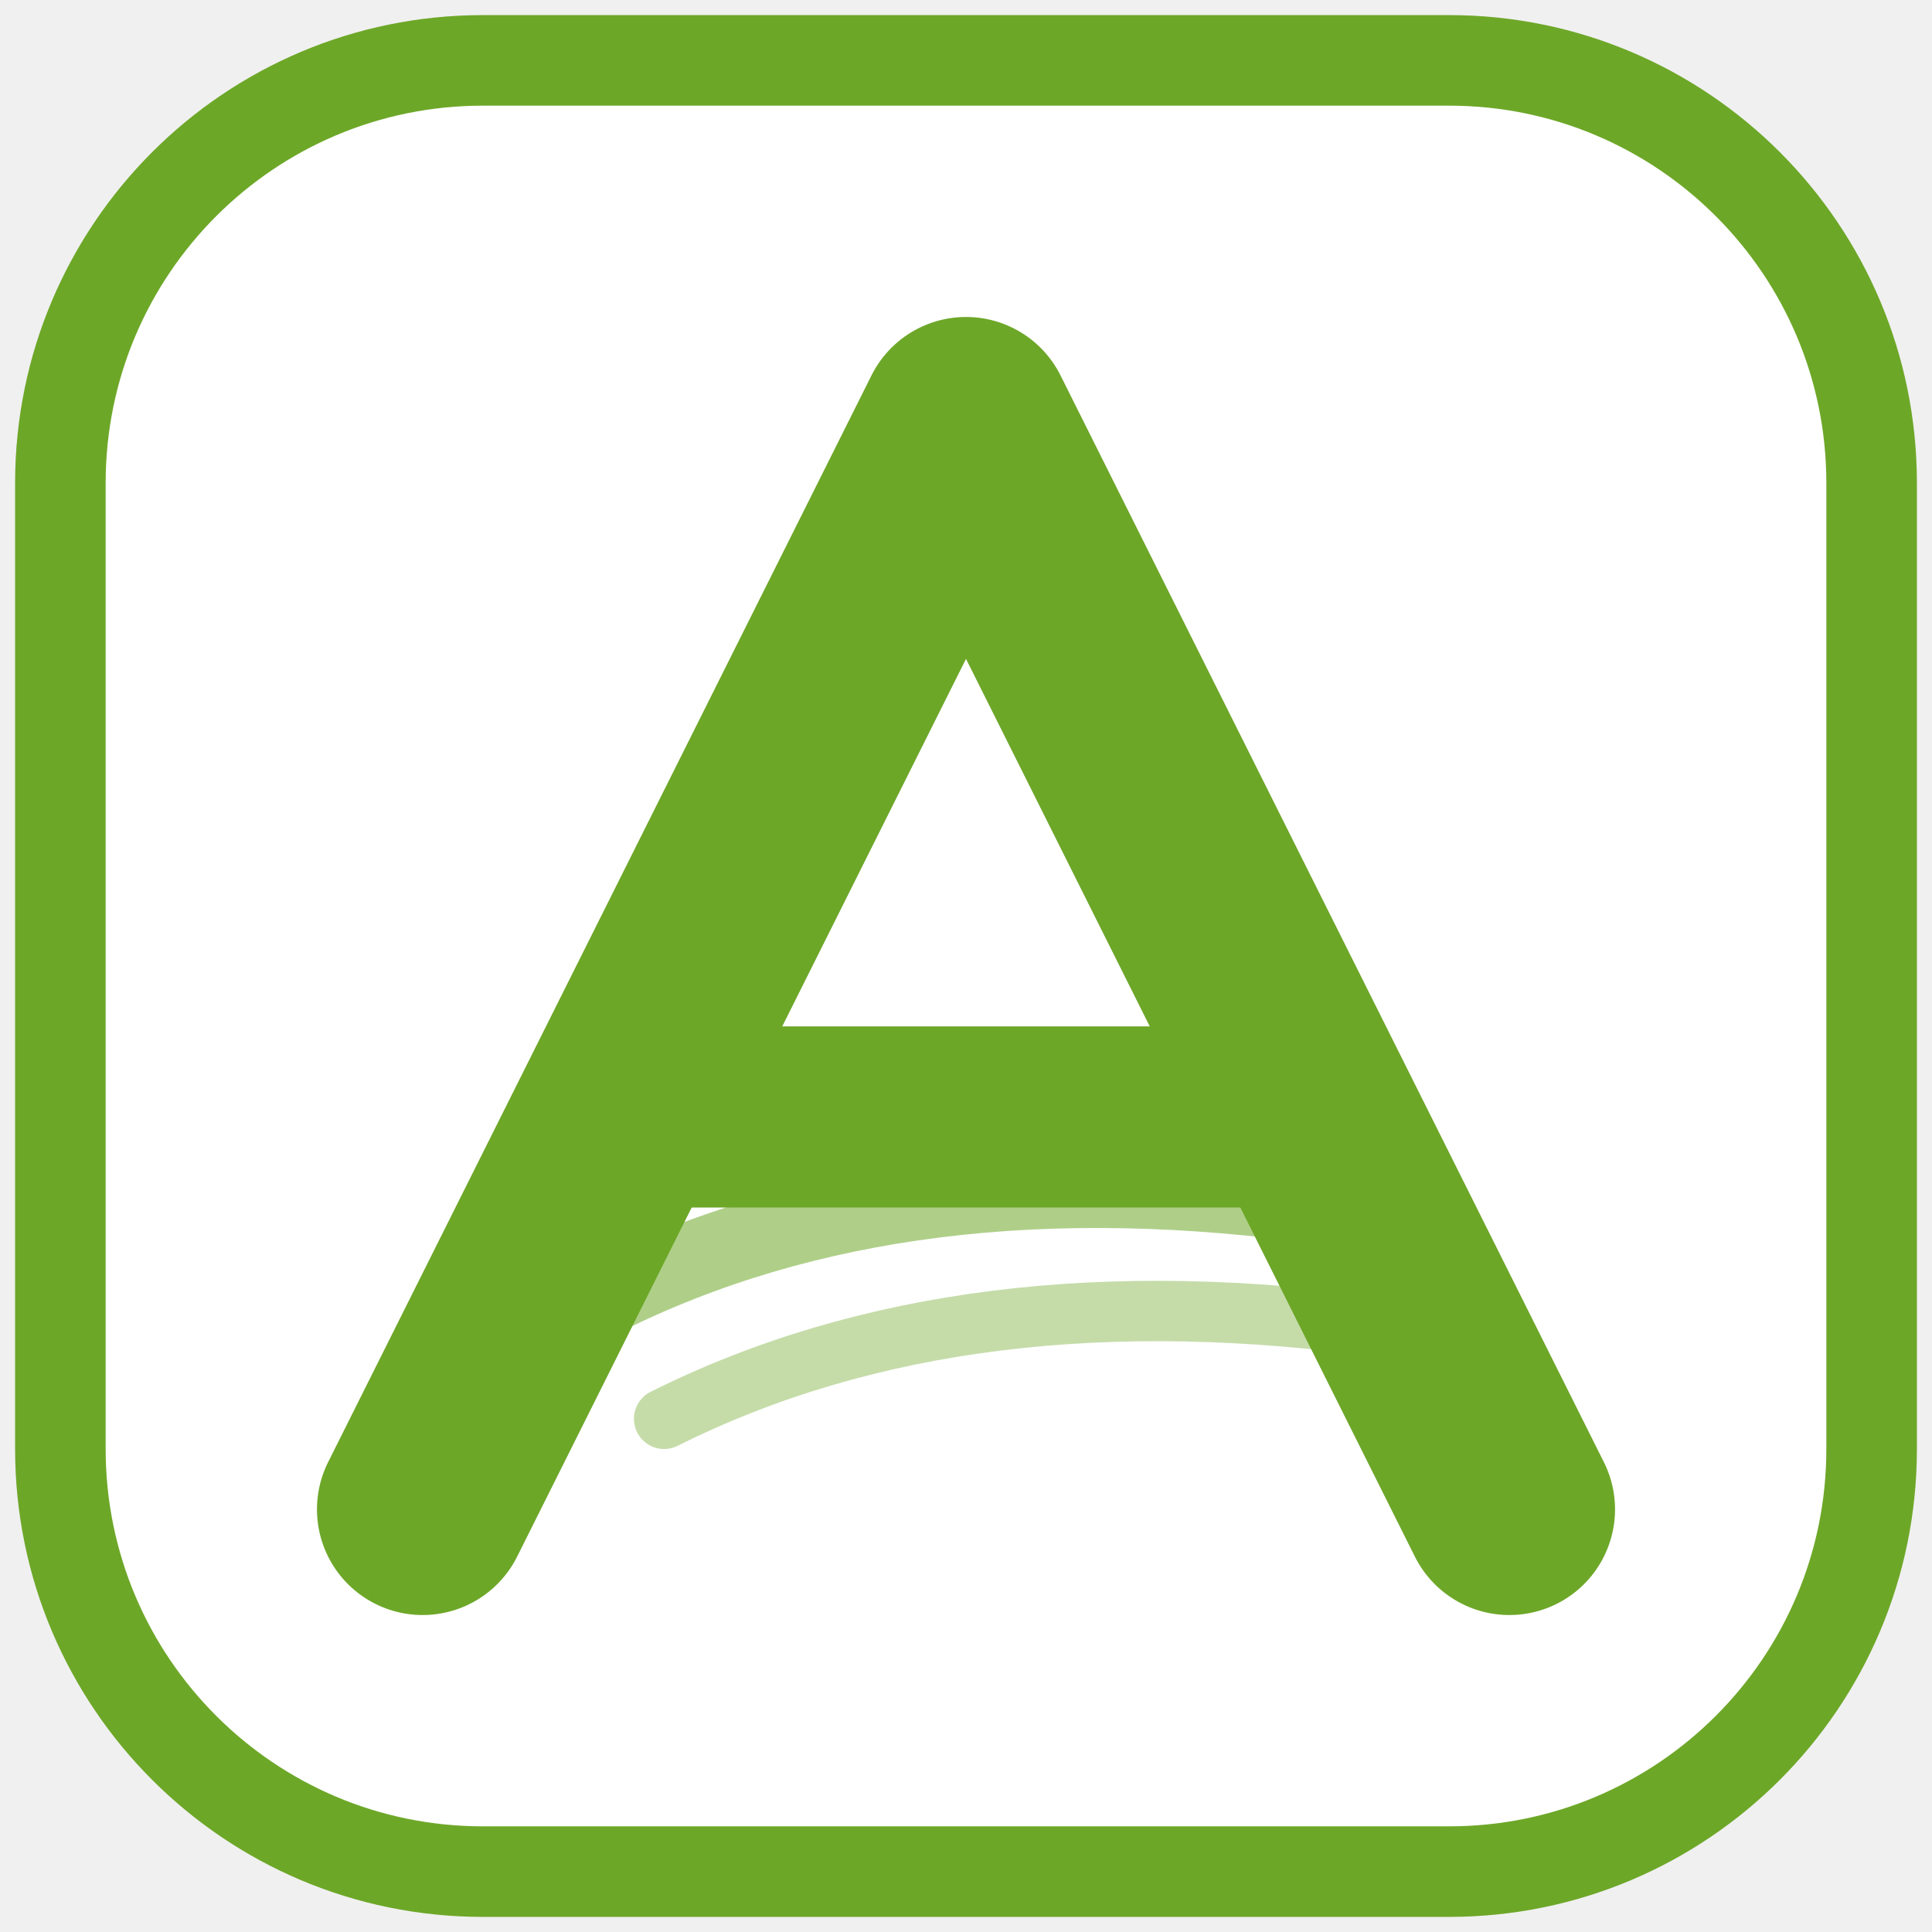
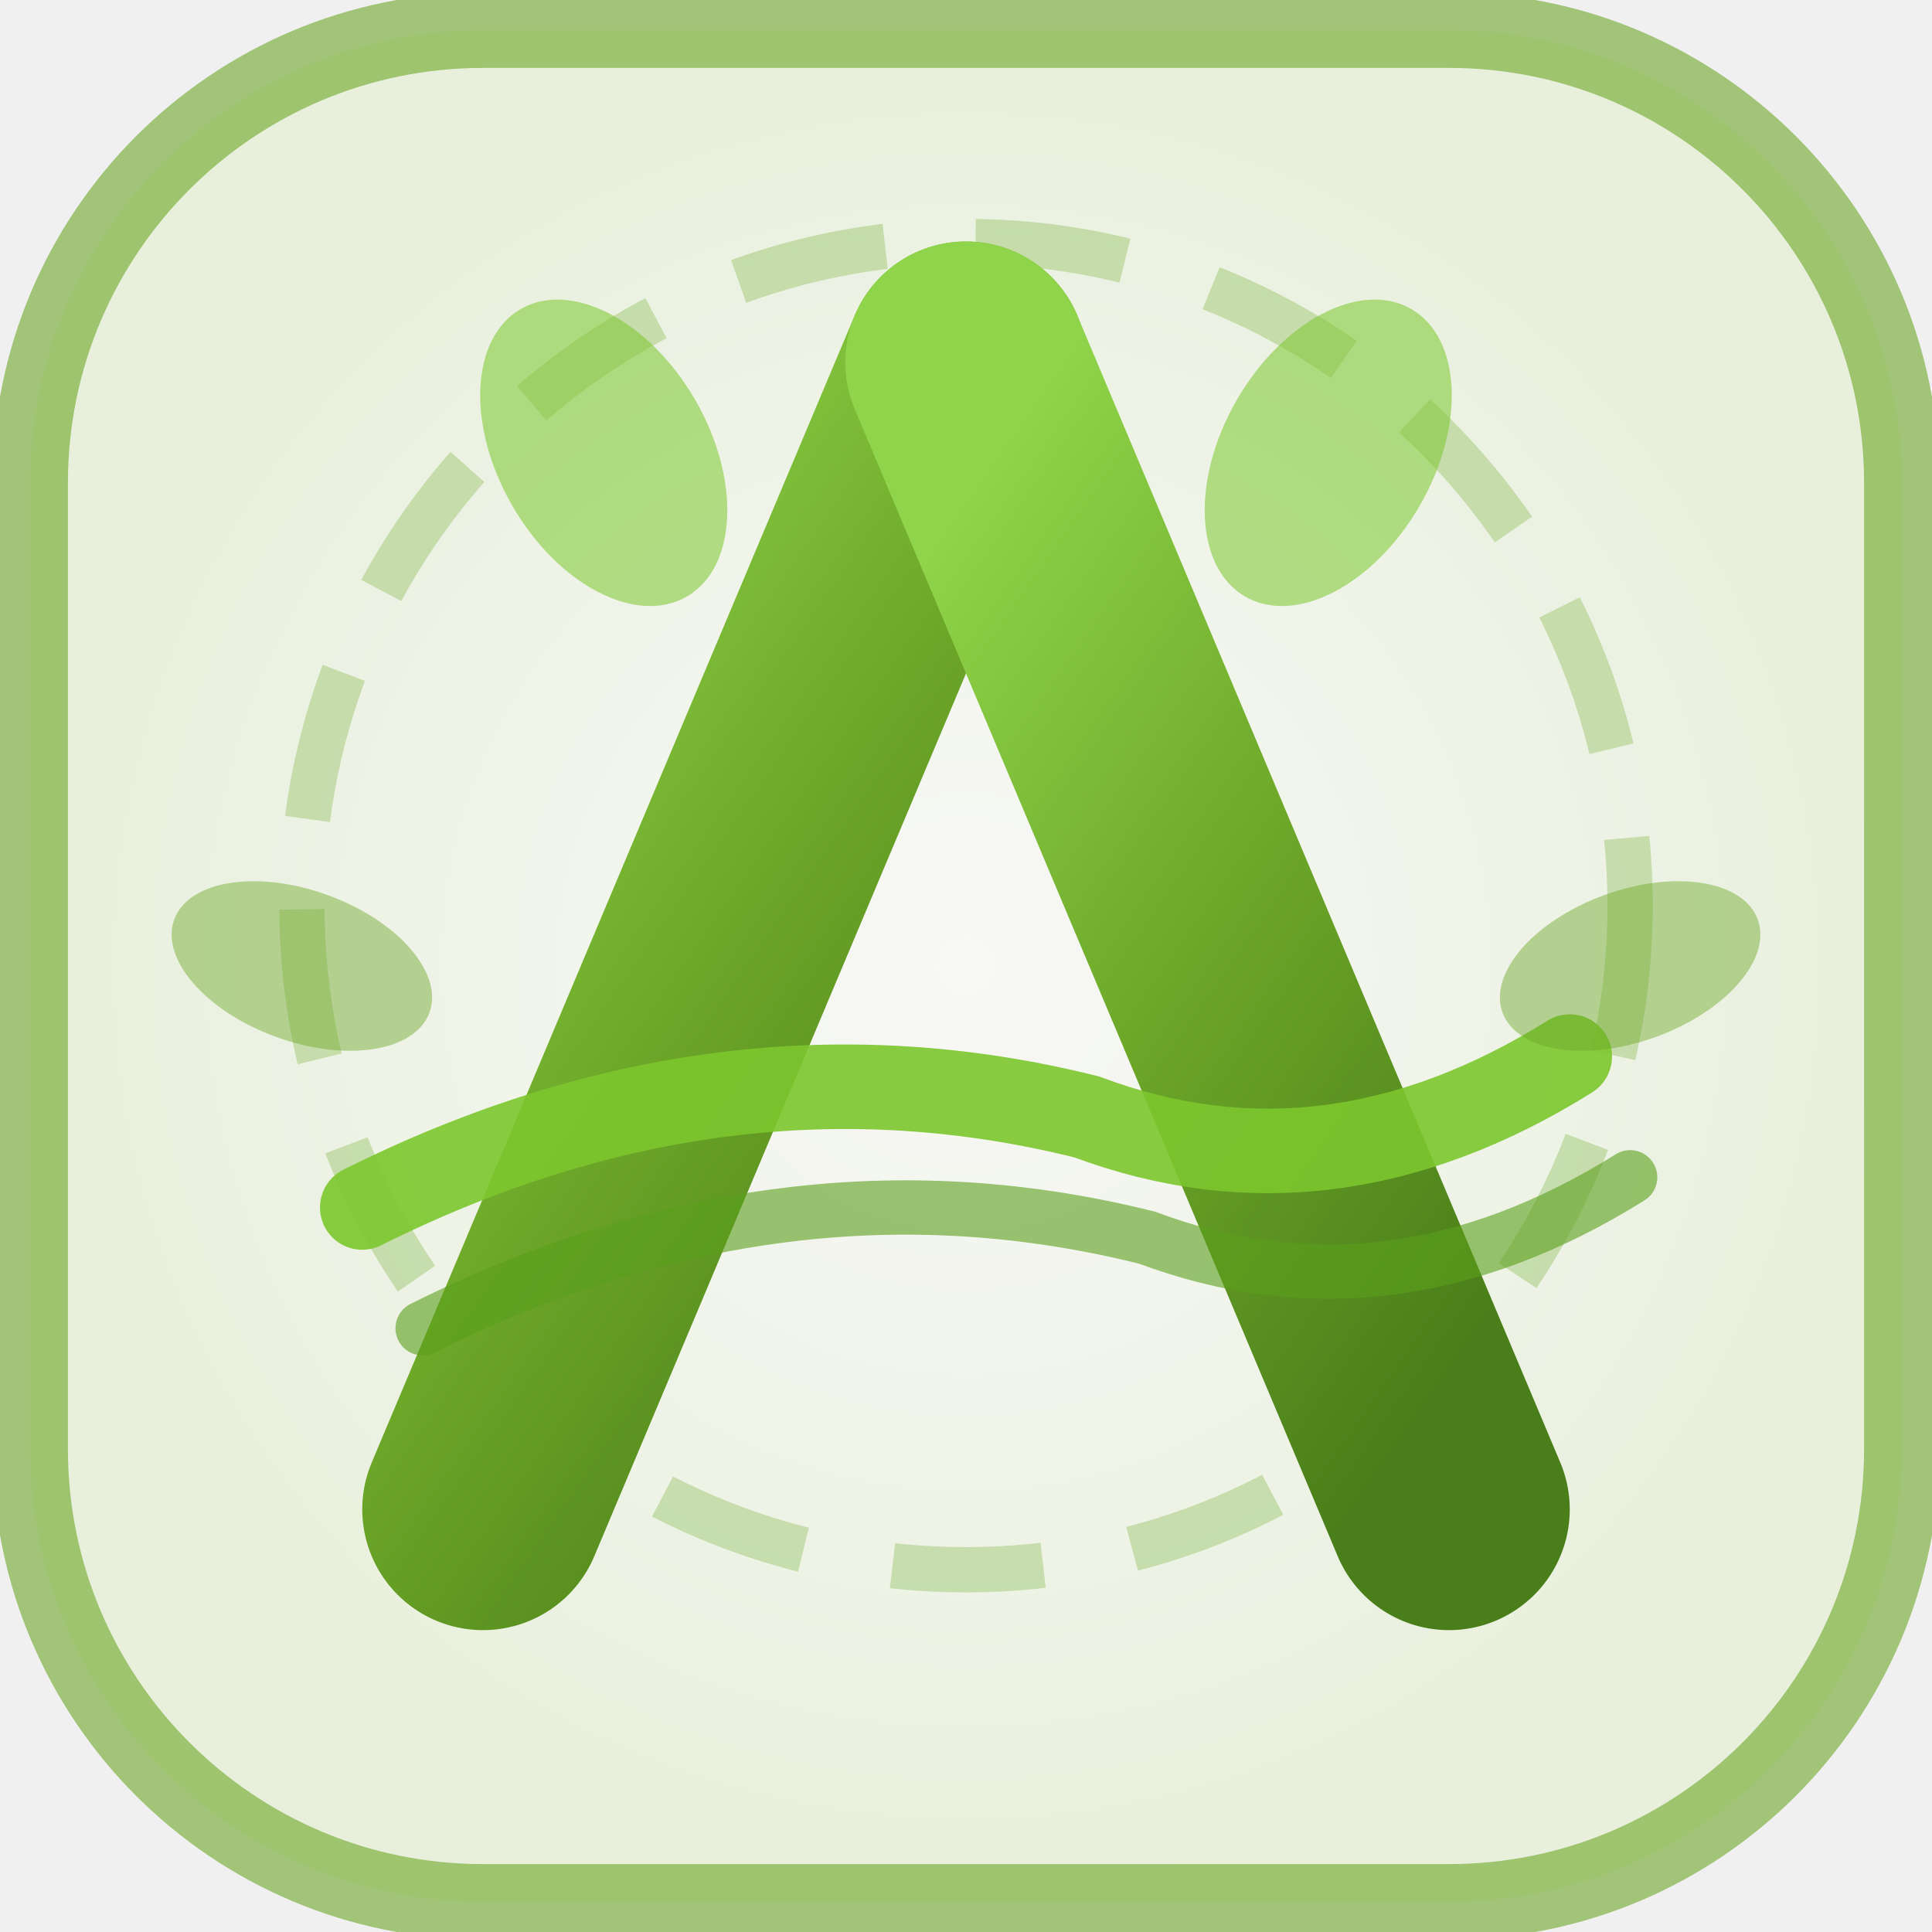
<svg xmlns="http://www.w3.org/2000/svg" viewBox="0 0 64 64" fill="none">
  <defs>
-     <linearGradient id="bgGreen" x1="0%" y1="0%" x2="100%" y2="100%">
-       <stop offset="0%" stop-color="#7CC72E" />
-       <stop offset="100%" stop-color="#5A9E1A" />
+     <radialGradient id="bgWhite" cx="50%" cy="50%" r="50%">
+       <stop offset="0%" stop-color="#f8f8f6" />
+       <stop offset="100%" stop-color="#e8f0dc" />
+     </radialGradient>
+     <linearGradient id="aGreen" x1="20%" y1="0%" x2="80%" y2="100%">
+       <stop offset="0%" stop-color="#8fd44a" />
+       <stop offset="50%" stop-color="#6DA728" />
+       <stop offset="100%" stop-color="#4a7e1a" />
    </linearGradient>
  </defs>
-   <rect x="2" y="2" width="60" height="60" rx="14" fill="#ffffff" />
-   <rect x="2" y="2" width="60" height="60" rx="14" fill="none" stroke="#6DA728" stroke-width="3" />
-   <path d="M14 50 L32 14 L50 50" stroke="#6DA728" stroke-width="7" stroke-linecap="round" stroke-linejoin="round" fill="none" />
-   <line x1="21" y1="37" x2="43" y2="37" stroke="#6DA728" stroke-width="6" stroke-linecap="round" />
-   <path d="M20 43 Q30 38 44 40" stroke="#6DA728" stroke-width="2.5" stroke-linecap="round" fill="none" opacity="0.55" />
-   <path d="M22 47 Q32 42 46 44" stroke="#6DA728" stroke-width="2" stroke-linecap="round" fill="none" opacity="0.4" />
+   <rect x="1" y="1" width="62" height="62" rx="15" fill="url(#bgWhite)" />
+   <rect x="1" y="1" width="62" height="62" rx="15" fill="none" stroke="#6DA728" stroke-width="2.5" opacity="0.6" />
+   <circle cx="32" cy="30" r="22" stroke="#6DA728" stroke-width="1.5" fill="none" opacity="0.3" stroke-dasharray="5 3" />
+   <path d="M16 50 L32 12" stroke="url(#aGreen)" stroke-width="8" stroke-linecap="round" />
+   <path d="M32 12 L48 50" stroke="url(#aGreen)" stroke-width="8" stroke-linecap="round" />
+   <line x1="22" y1="37" x2="42" y2="37" stroke="url(#aGreen)" stroke-width="6" stroke-linecap="round" />
+   <path d="M12 40 Q24 34 36 37 Q44 40 52 35" stroke="#7cc72e" stroke-width="2.8" stroke-linecap="round" fill="none" opacity="0.9" />
+   <path d="M14 44 Q26 38 38 41 Q46 44 54 39" stroke="#5a9e1a" stroke-width="1.8" stroke-linecap="round" fill="none" opacity="0.6" />
+   <ellipse cx="20" cy="15" rx="3.5" ry="5.5" fill="#7cc72e" opacity="0.55" transform="rotate(-30 20 15)" />
+   <ellipse cx="44" cy="15" rx="3.5" ry="5.5" fill="#7cc72e" opacity="0.55" transform="rotate(30 44 15)" />
+   <ellipse cx="10" cy="32" rx="2.5" ry="4.5" fill="#6DA728" opacity="0.45" transform="rotate(-70 10 32)" />
+   <ellipse cx="54" cy="32" rx="2.5" ry="4.5" fill="#6DA728" opacity="0.45" transform="rotate(70 54 32)" />
</svg>
